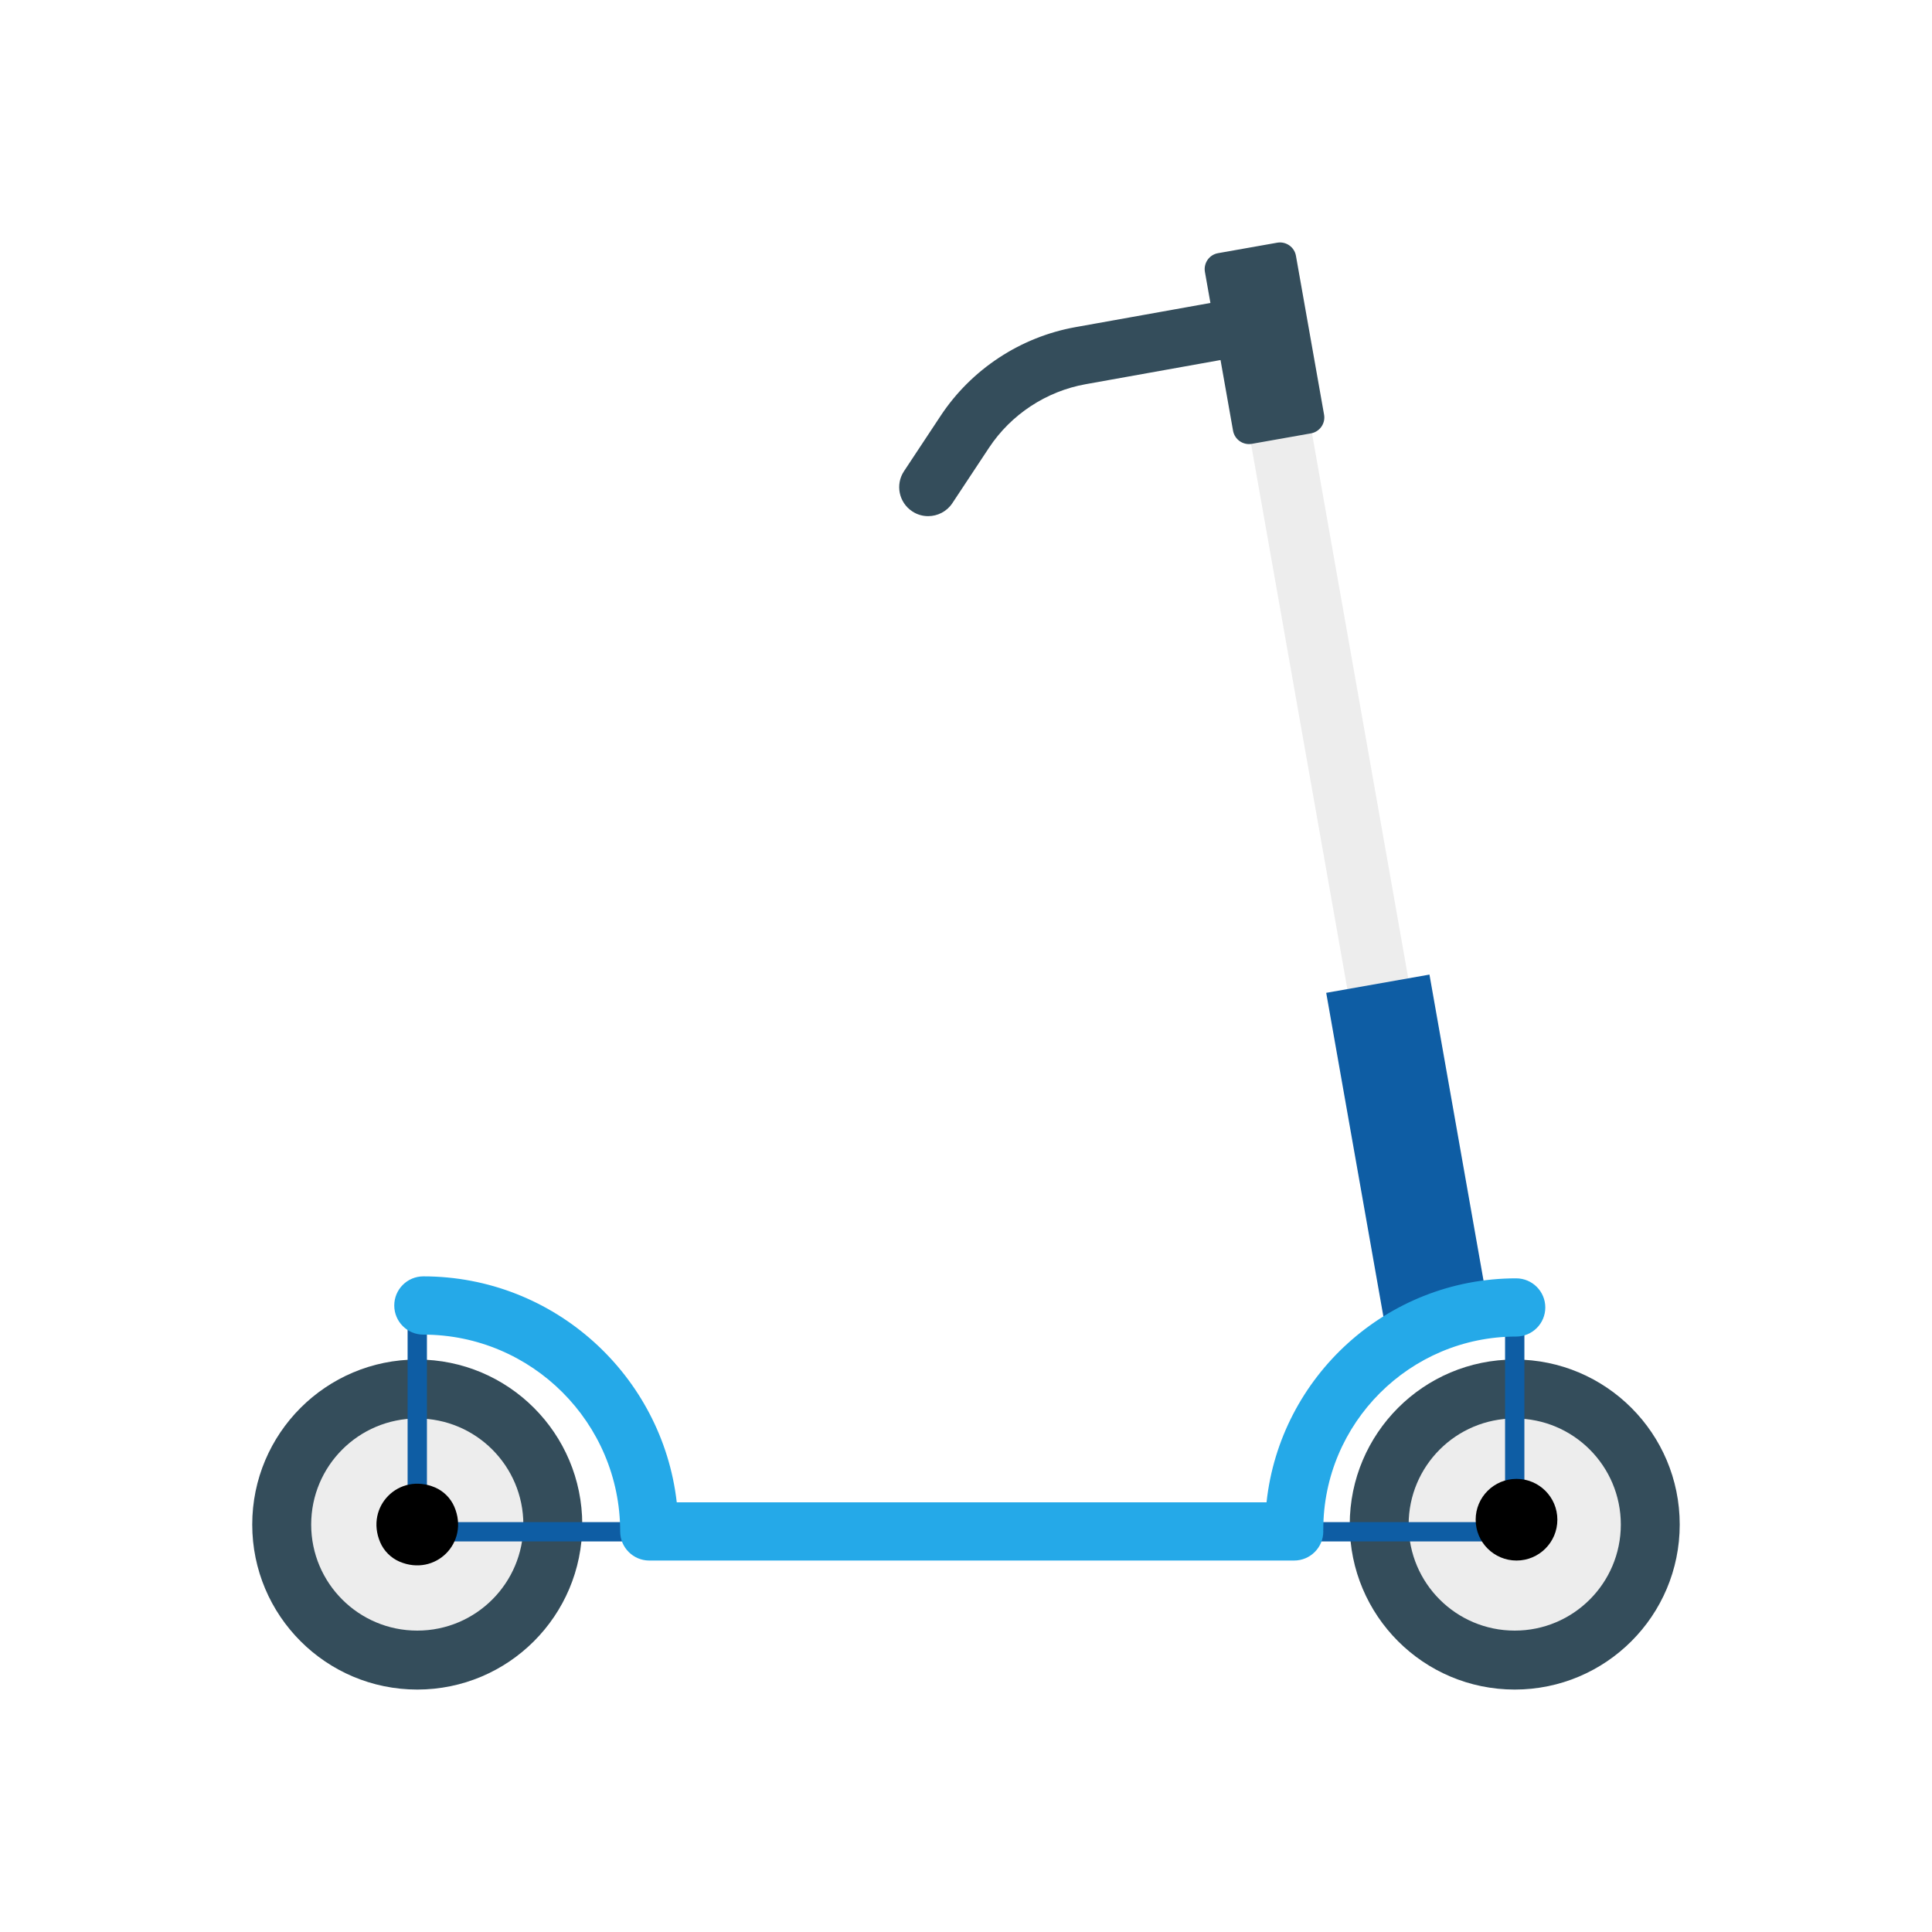
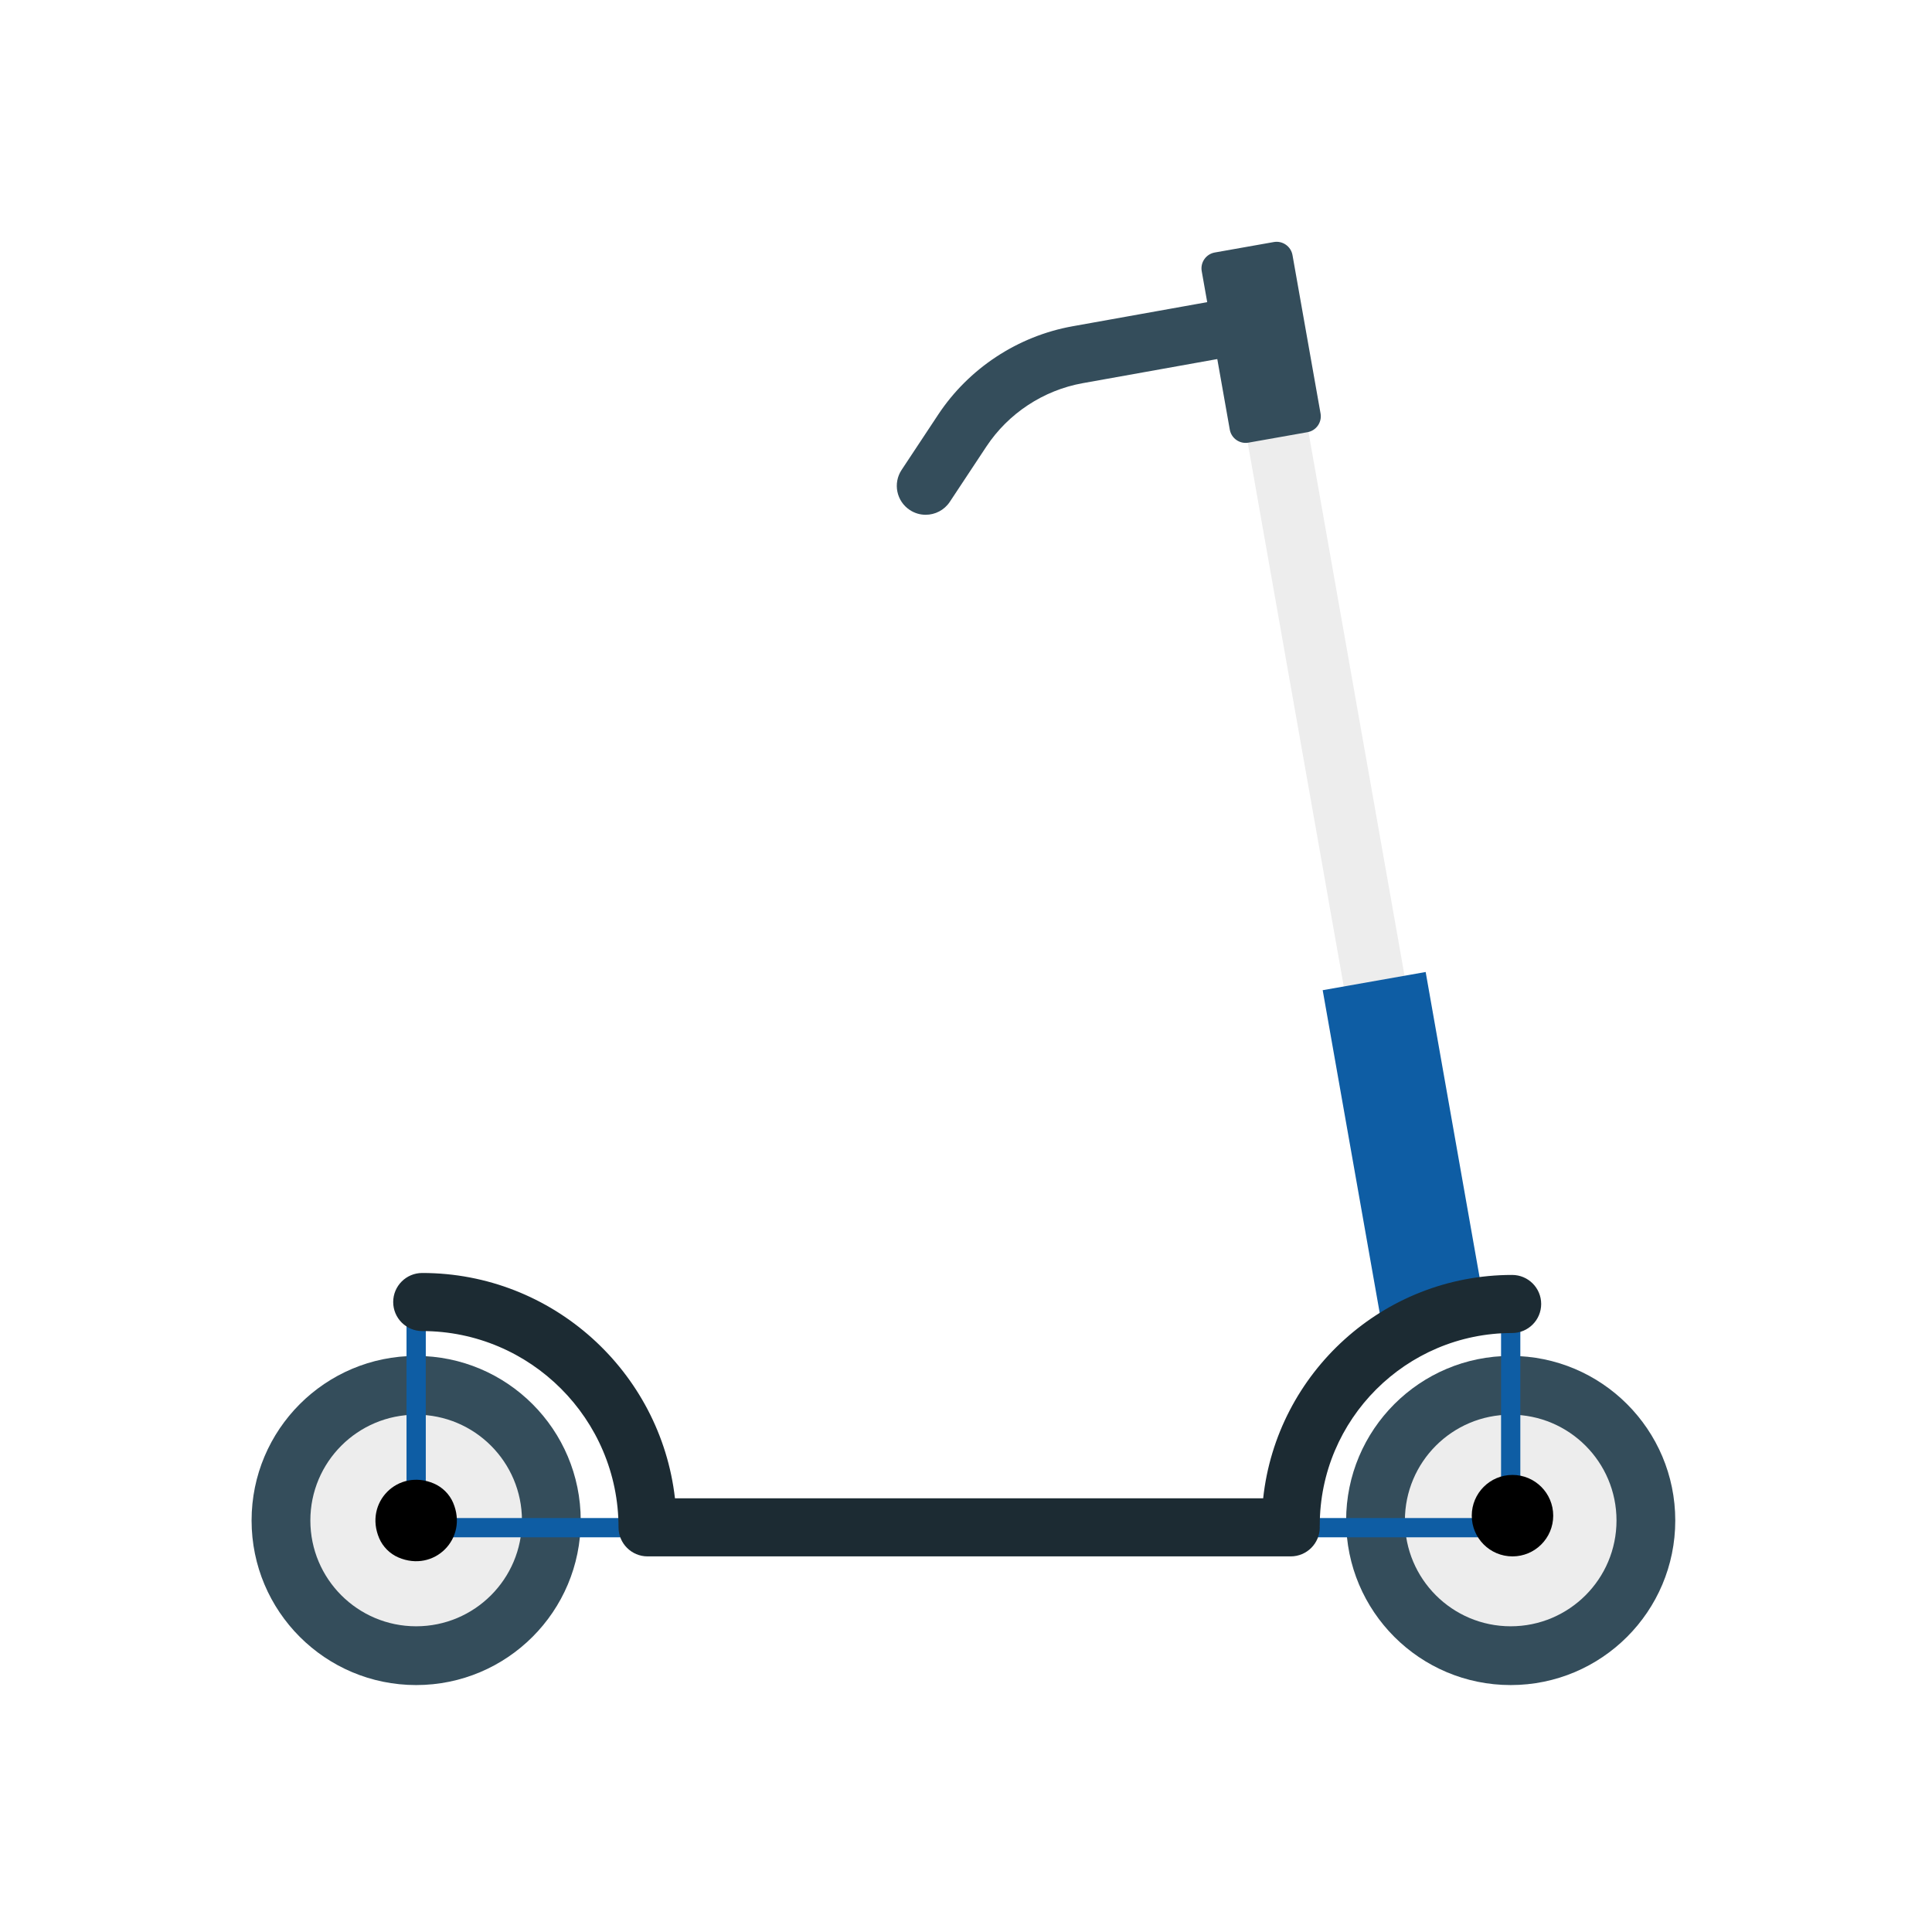
- <svg xmlns="http://www.w3.org/2000/svg" width="45" height="45" viewBox="0 0 45 45" fill="none">
-   <path d="M28.467 6.534L29.886 6.283L34.217 30.801L32.798 31.052L28.467 6.534Z" fill="#EDEDED" />
-   <path d="M30.89 23.125L33.295 22.7L34.711 30.715L32.306 31.14L30.89 23.125Z" fill="#0E5DA4" />
-   <path d="M9.719 31.666C7.596 31.666 5.875 33.387 5.875 35.51C5.875 37.632 7.596 39.353 9.719 39.353C11.842 39.353 13.562 37.632 13.562 35.51C13.562 33.387 11.842 31.666 9.719 31.666Z" fill="#344D5B" />
-   <path d="M9.719 33.039C8.354 33.039 7.248 34.145 7.248 35.51C7.248 36.874 8.354 37.98 9.719 37.98C11.084 37.98 12.19 36.874 12.19 35.51C12.19 34.145 11.084 33.039 9.719 33.039Z" fill="#EDEDED" />
-   <path d="M35.281 31.666C33.158 31.666 31.438 33.387 31.438 35.51C31.438 37.632 33.158 39.353 35.281 39.353C37.404 39.353 39.124 37.632 39.124 35.51C39.124 33.387 37.404 31.666 35.281 31.666Z" fill="#344D5B" />
-   <path d="M35.281 33.039C33.916 33.039 32.81 34.145 32.81 35.51C32.81 36.874 33.916 37.98 35.281 37.98C36.646 37.98 37.752 36.874 37.752 35.51C37.752 34.145 36.646 33.039 35.281 33.039Z" fill="#EDEDED" />
-   <path d="M30.185 5.958C30.149 5.753 29.953 5.617 29.748 5.653L28.37 5.897C28.165 5.933 28.029 6.129 28.065 6.334L28.72 10.032C28.757 10.237 28.952 10.374 29.157 10.338L30.535 10.094C30.74 10.057 30.877 9.862 30.84 9.657L30.185 5.958Z" fill="#344D5B" />
-   <path d="M21.618 12.022C21.49 12.022 21.361 11.986 21.247 11.91C20.936 11.704 20.85 11.286 21.056 10.975L21.91 9.684C22.626 8.601 23.77 7.849 25.048 7.62L29.334 6.852C29.7 6.788 30.051 7.03 30.117 7.397C30.183 7.764 29.939 8.115 29.572 8.181L25.286 8.949C24.37 9.113 23.549 9.653 23.036 10.429L22.182 11.72C22.052 11.916 21.837 12.022 21.618 12.022Z" fill="#344D5B" />
-   <path d="M15.132 35.903H10.041C9.739 35.903 9.494 35.657 9.494 35.356V30.415H9.944V35.356C9.944 35.409 9.988 35.453 10.041 35.453H15.132V35.903Z" fill="#0E5DA4" />
-   <path d="M34.823 35.903H28.919V35.453H34.823C34.951 35.453 35.056 35.348 35.056 35.219V30.415H35.506V35.219C35.506 35.596 35.199 35.903 34.823 35.903Z" fill="#0E5DA4" />
-   <path d="M35.314 29.775C32.303 29.775 29.816 32.063 29.5 34.992H15.763C15.425 32.034 12.907 29.729 9.861 29.729C9.486 29.729 9.183 30.033 9.183 30.407C9.183 30.782 9.486 31.086 9.861 31.086C12.389 31.086 14.445 33.142 14.445 35.67C14.445 36.044 14.749 36.348 15.123 36.348H30.143C30.518 36.348 30.822 36.044 30.822 35.67C30.822 35.662 30.82 35.655 30.82 35.647C30.82 35.639 30.822 35.632 30.822 35.624C30.822 33.147 32.837 31.131 35.314 31.131C35.689 31.131 35.993 30.828 35.993 30.453C35.993 30.079 35.689 29.775 35.314 29.775Z" fill="#25A9E8" />
-   <path d="M35.323 34.446C34.797 34.446 34.371 34.871 34.371 35.397C34.371 35.922 34.797 36.348 35.323 36.348C35.848 36.348 36.274 35.922 36.274 35.397C36.274 34.871 35.848 34.446 35.323 34.446Z" fill="black" />
-   <path d="M10.582 35.095C10.497 34.896 10.333 34.731 10.134 34.646C9.297 34.288 8.497 35.087 8.856 35.924C8.941 36.123 9.105 36.287 9.304 36.373C10.141 36.731 10.941 35.932 10.582 35.095Z" fill="black" />
+ <svg xmlns="http://www.w3.org/2000/svg" width="100%" height="100%" viewBox="0 0 188 188" version="1.1" xml:space="preserve" style="fill-rule:evenodd;clip-rule:evenodd;stroke-linejoin:round;stroke-miterlimit:2;">
+   <path d="M118.611,27.224l5.914,-1.045l18.047,102.158l-5.914,1.045l-18.047,-102.158Z" style="fill:#ededed;fill-rule:nonzero;" />
+   <path d="M128.709,96.354l10.02,-1.77l5.899,33.394l-10.02,1.77l-5.899,-33.394Z" style="fill:#0e5da4;fill-rule:nonzero;" />
+   <path d="M40.495,131.942c-8.844,0 -16.014,7.17 -16.014,16.015c0,8.844 7.17,16.014 16.014,16.014c8.845,0 16.015,-7.17 16.015,-16.014c0,-8.845 -7.17,-16.015 -16.015,-16.015Z" style="fill:#344d5b;fill-rule:nonzero;" />
+   <path d="M40.495,137.661c-5.686,0 -10.295,4.609 -10.295,10.296c0,5.686 4.609,10.295 10.295,10.295c5.686,0 10.296,-4.609 10.296,-10.295c0,-5.687 -4.61,-10.296 -10.296,-10.296Z" style="fill:#ededed;fill-rule:nonzero;" />
+   <path d="M147.004,131.942c-8.844,0 -16.014,7.17 -16.014,16.015c0,8.844 7.17,16.014 16.014,16.014c8.844,0 16.014,-7.17 16.014,-16.014c0,-8.845 -7.17,-16.015 -16.014,-16.015Z" style="fill:#344d5b;fill-rule:nonzero;" />
+   <path d="M147.004,137.661c-5.686,0 -10.295,4.609 -10.295,10.296c0,5.686 4.609,10.295 10.295,10.295c5.686,0 10.296,-4.609 10.296,-10.295c0,-5.687 -4.61,-10.296 -10.296,-10.296Z" style="fill:#ededed;fill-rule:nonzero;" />
+   <path d="M125.771,24.825c-0.151,-0.853 -0.966,-1.423 -1.819,-1.272l-5.743,1.017c-0.853,0.152 -1.422,0.966 -1.271,1.82l2.73,15.412c0.151,0.853 0.965,1.423 1.819,1.271l5.742,-1.017c0.854,-0.151 1.423,-0.965 1.272,-1.819l-2.73,-15.412Z" style="fill:#344d5b;fill-rule:nonzero;" />
+   <path d="M90.076,50.092c-0.533,0 -1.071,-0.15 -1.549,-0.467c-1.295,-0.857 -1.651,-2.602 -0.794,-3.898l3.559,-5.378c2.983,-4.51 7.749,-7.644 13.075,-8.6l17.856,-3.199c1.527,-0.266 2.99,0.743 3.265,2.272c0.274,1.529 -0.744,2.99 -2.273,3.265l-17.856,3.199c-3.819,0.685 -7.237,2.933 -9.376,6.167l-3.559,5.38c-0.541,0.816 -1.436,1.259 -2.348,1.259Z" style="fill:#344d5b;fill-rule:nonzero;" />
+   <path d="M63.052,149.595l-21.215,0c-1.256,0 -2.279,-1.023 -2.279,-2.279l0,-20.588l1.875,-0.001l0,20.589c0,0.223 0.182,0.404 0.404,0.404l21.215,0l0,1.875Z" style="fill:#0e5da4;fill-rule:nonzero;" />
+   <path d="M145.095,149.595l-24.601,0l0,-1.875l24.601,0c0.535,0 0.971,-0.435 0.971,-0.972l0,-20.02l1.875,0l0,20.02c0,1.569 -1.277,2.847 -2.846,2.847Z" style="fill:#0e5da4;fill-rule:nonzero;" />
+   <path d="M147.143,124.062c-12.548,0 -22.908,9.533 -24.226,21.736l-57.237,0c-1.407,-12.323 -11.9,-21.926 -24.593,-21.926c-1.561,0 -2.826,1.266 -2.826,2.826c0,1.561 1.265,2.826 2.826,2.826c10.532,0 19.101,8.569 19.101,19.1c0,1.561 1.265,2.826 2.826,2.826l62.584,0c1.561,0 2.826,-1.265 2.826,-2.826c0,-0.033 -0.008,-0.063 -0.009,-0.095c0.001,-0.033 0.009,-0.063 0.009,-0.096c0,-10.322 8.398,-18.719 18.719,-18.719c1.561,0 2.827,-1.265 2.827,-2.826c0,-1.56 -1.266,-2.826 -2.827,-2.826Z" style="fill:#1c2b33;fill-rule:nonzero;" />
+   <path d="M147.178,143.523c-2.189,0 -3.963,1.775 -3.963,3.964c0,2.189 1.774,3.963 3.963,3.963c2.189,0 3.963,-1.774 3.963,-3.963c0,-2.189 -1.774,-3.964 -3.963,-3.964Z" style="fill-rule:nonzero;" />
+   <path d="M44.093,146.228c-0.356,-0.829 -1.041,-1.513 -1.87,-1.868c-3.487,-1.495 -6.818,1.836 -5.324,5.324c0.355,0.829 1.039,1.513 1.868,1.869c3.488,1.495 6.82,-1.837 5.325,-5.325Z" style="fill-rule:nonzero;" />
</svg>
